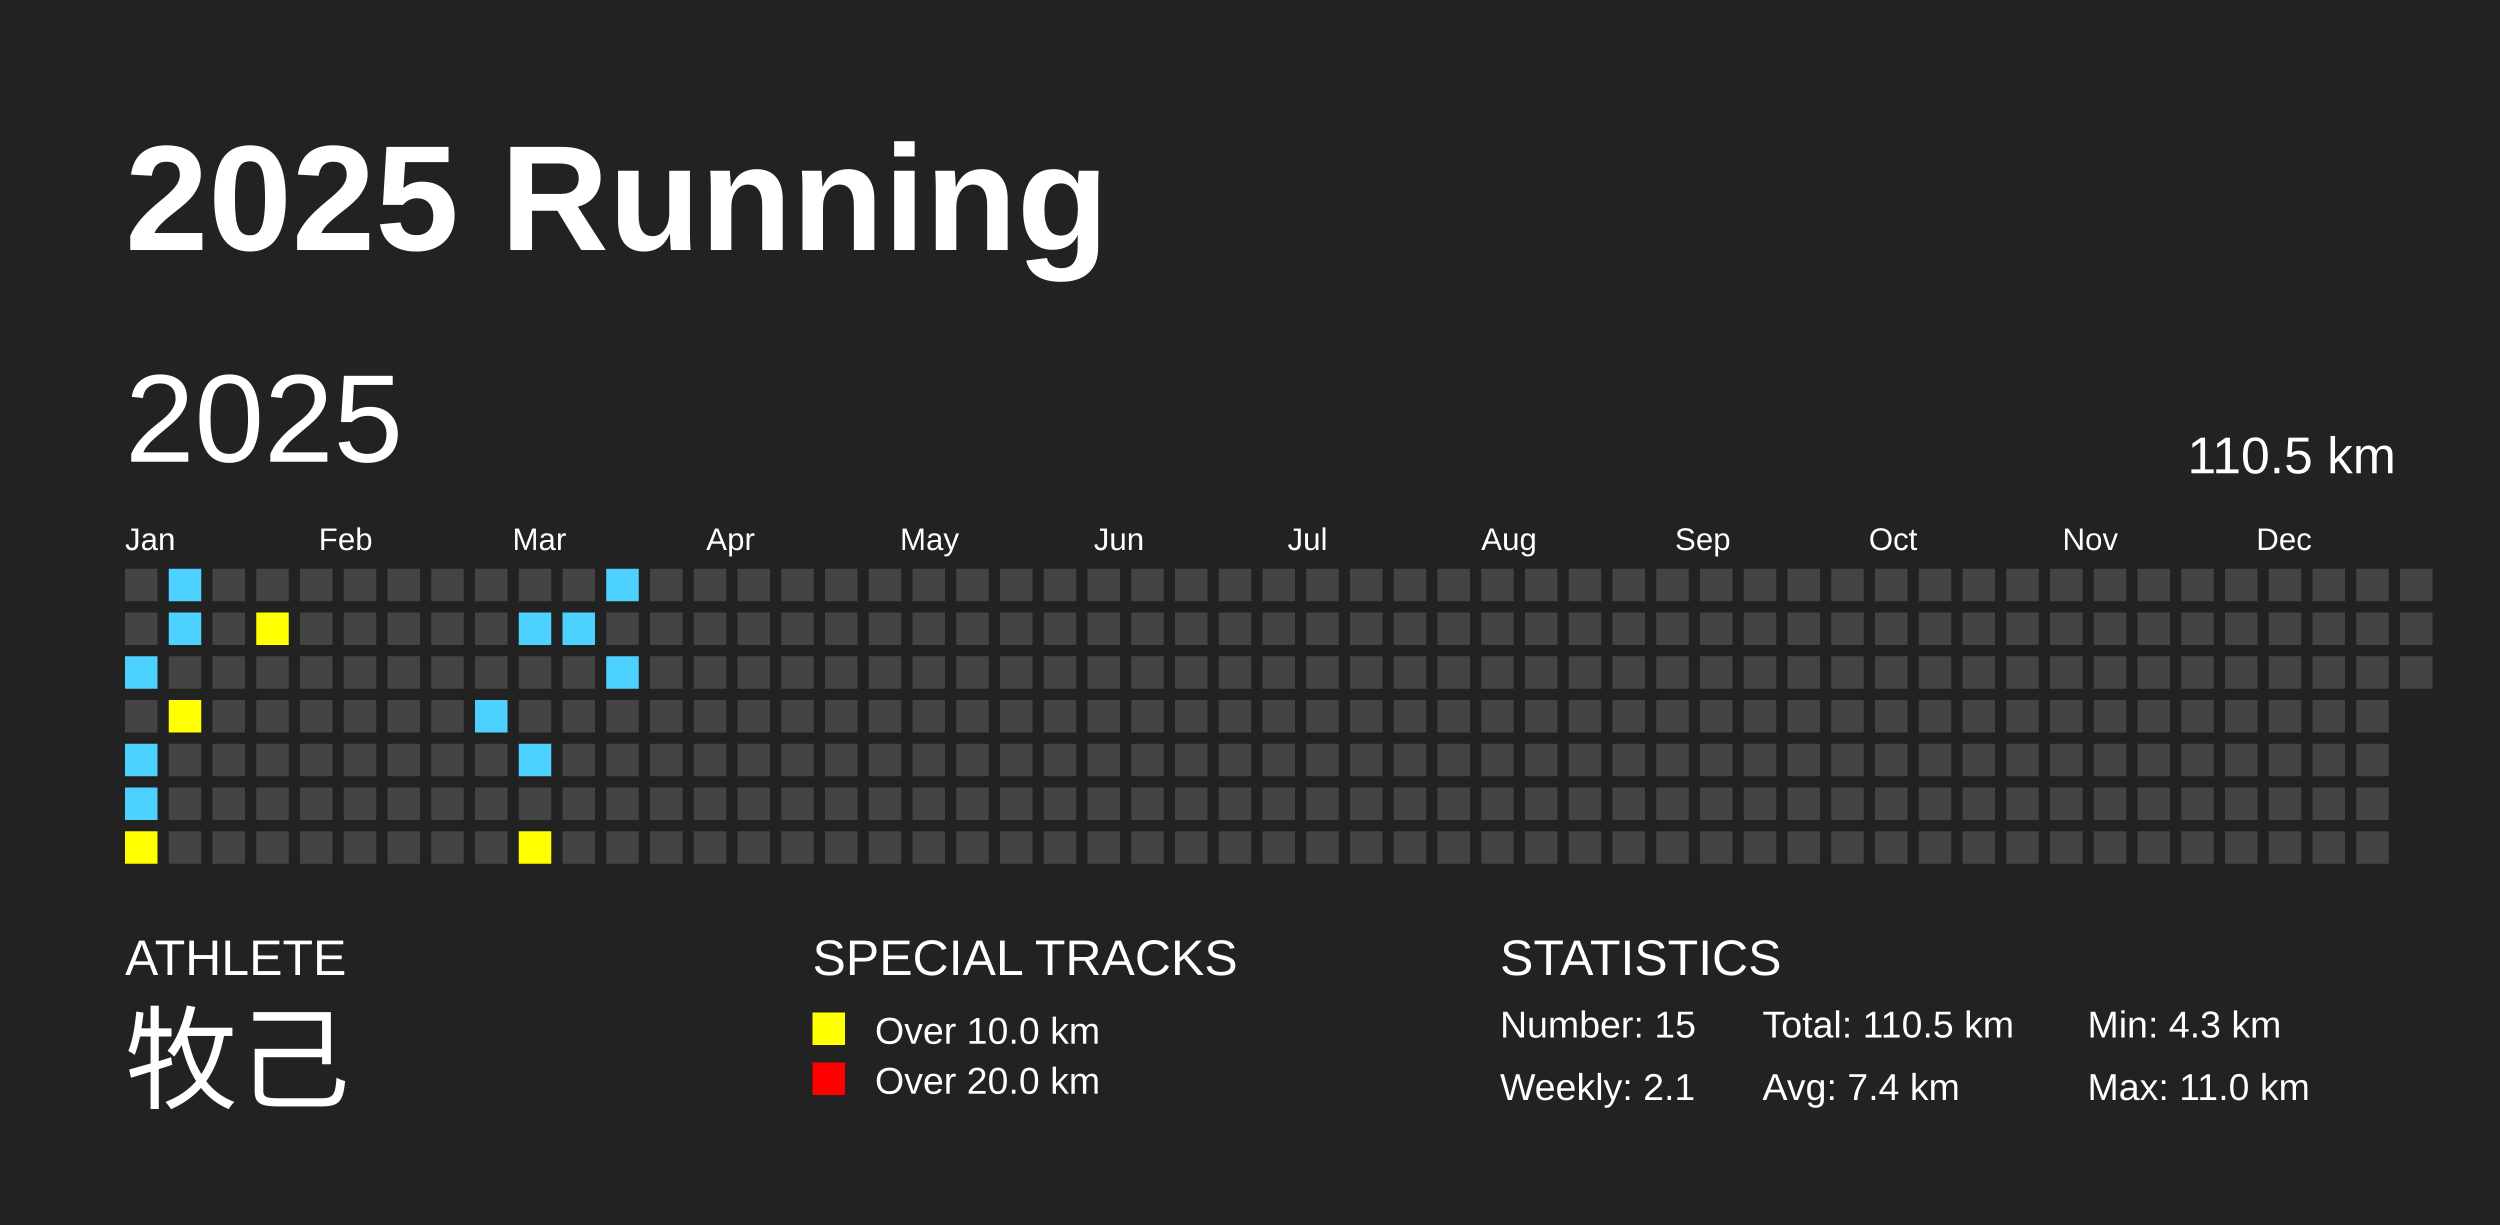
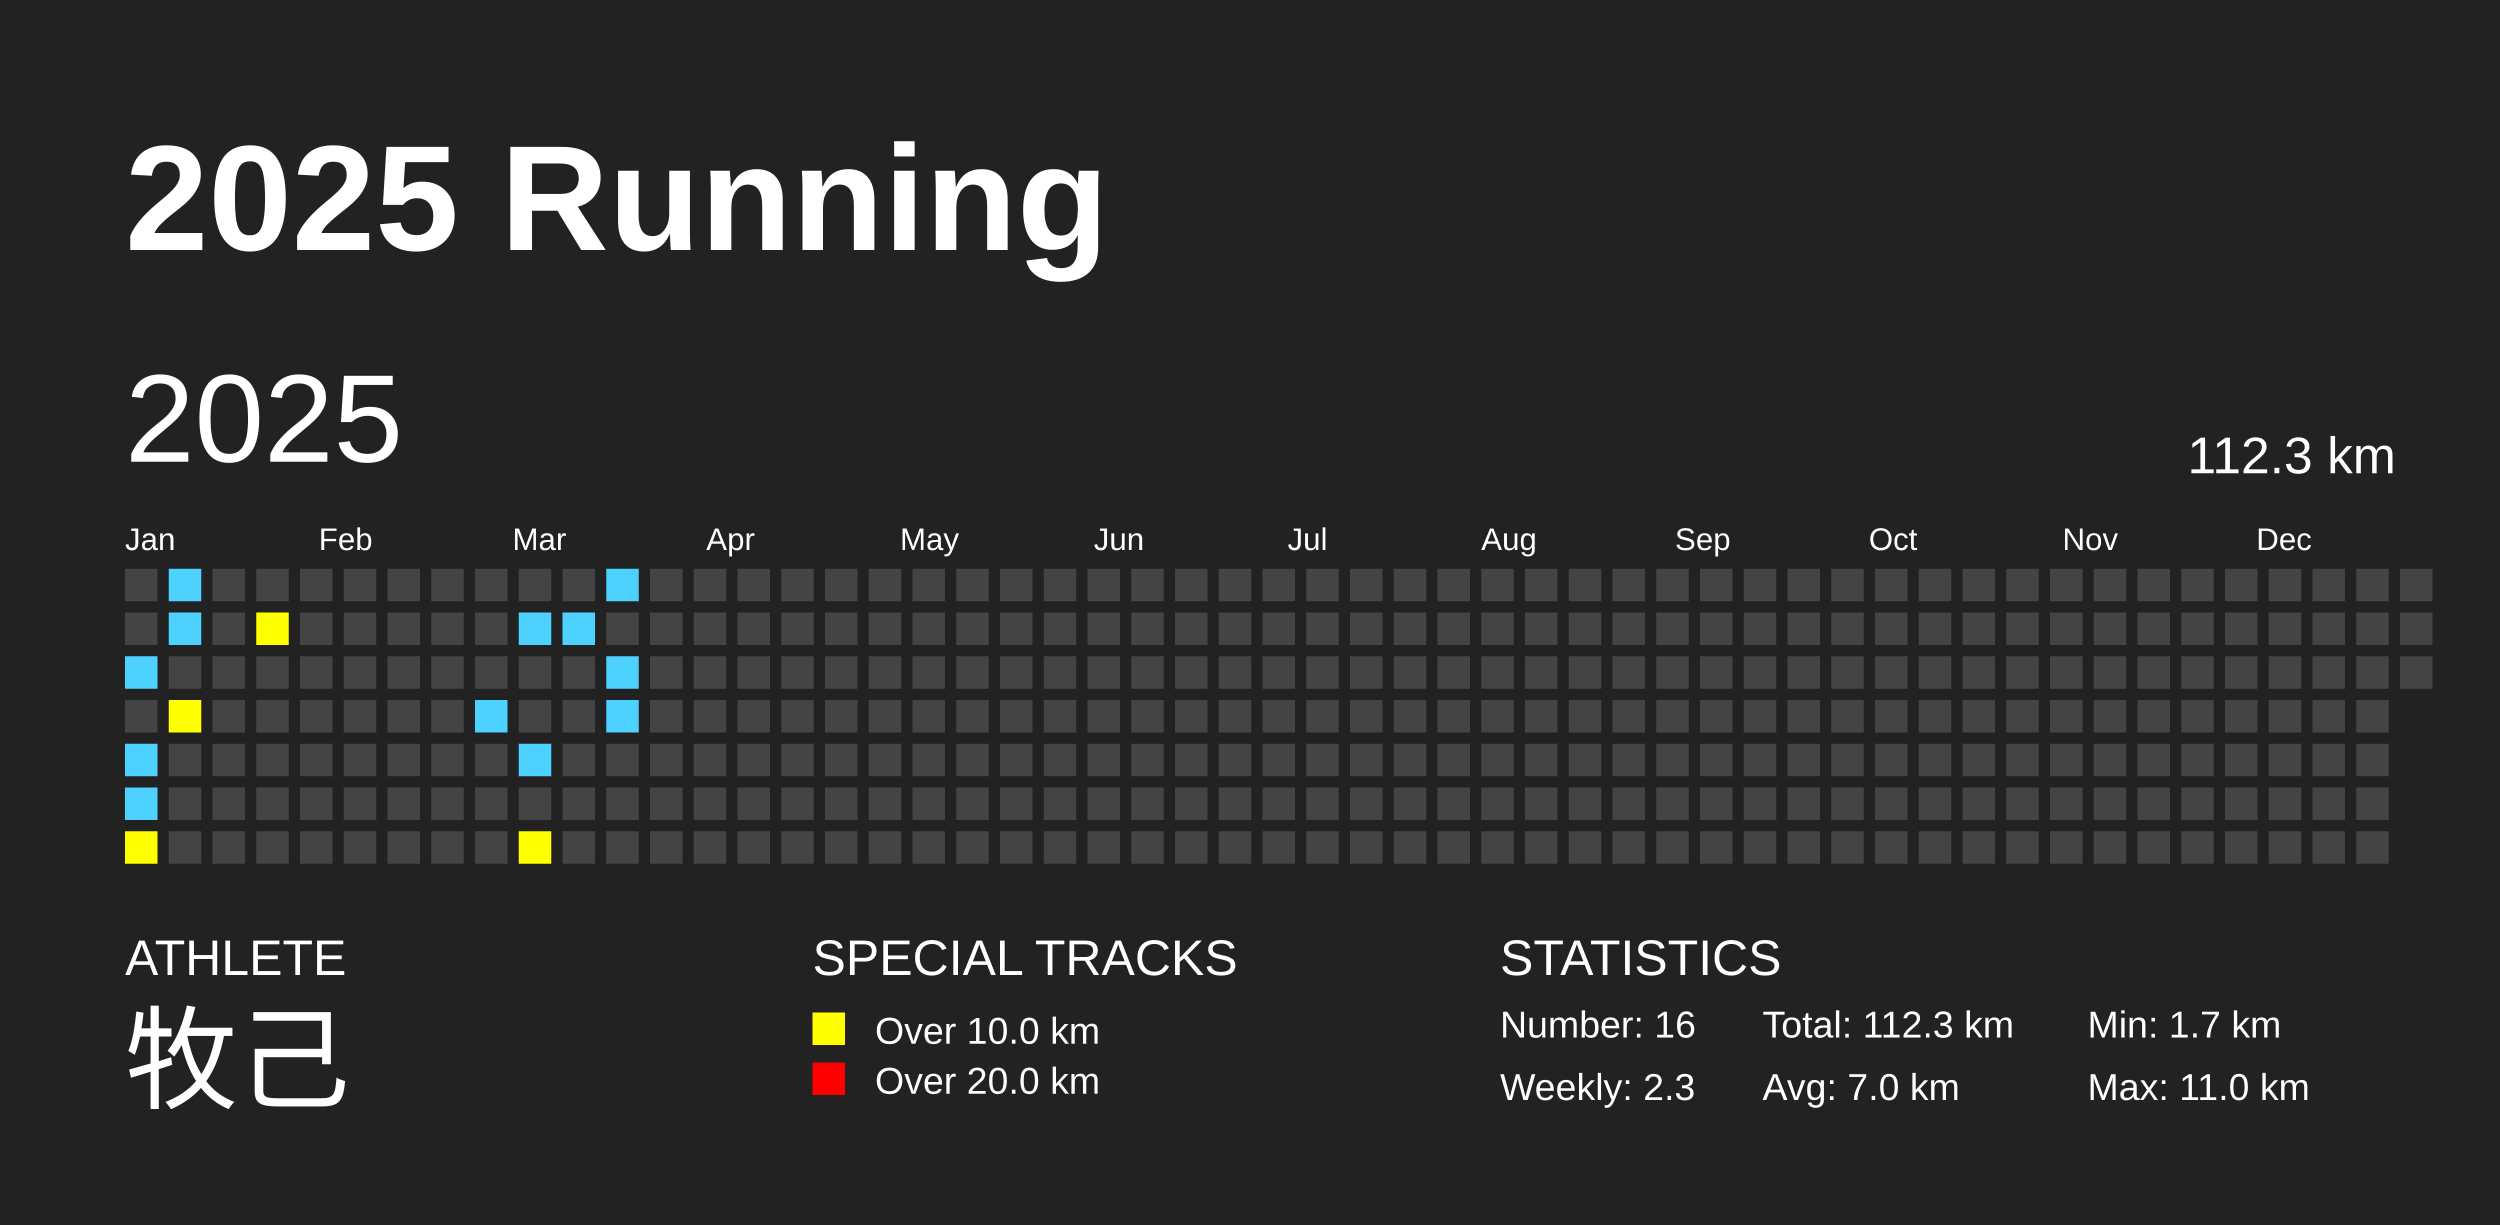
<svg xmlns="http://www.w3.org/2000/svg" baseProfile="full" height="98mm" version="1.1" viewBox="0,0,200,98" width="200mm">
  <defs />
  <rect fill="#222222" height="98" width="200" x="0" y="0" />
  <text fill="#FFFFFF" style="font-size:12px; font-family:Arial; font-weight:bold;" x="10" y="20">2025 Running</text>
  <text fill="#FFFFFF" style="font-size:4px; font-family:Arial" x="10" y="78">ATHLETE</text>
  <text fill="#FFFFFF" style="font-size:9px; font-family:Arial" x="10" y="88">牧己</text>
  <text fill="#FFFFFF" style="font-size:4px; font-family:Arial" x="65" y="78">SPECIAL TRACKS</text>
  <rect fill="yellow" height="2.6" width="2.6" x="65" y="81" />
  <text fill="#FFFFFF" style="font-size:3px; font-family:Arial" x="70" y="83.5">Over 10.0 km</text>
  <rect fill="red" height="2.6" width="2.6" x="65" y="85" />
  <text fill="#FFFFFF" style="font-size:3px; font-family:Arial" x="70" y="87.5">Over 20.0 km</text>
  <text fill="#FFFFFF" style="font-size:4px; font-family:Arial" x="120" y="78">STATISTICS</text>
-   <text fill="#FFFFFF" style="font-size:3px; font-family:Arial" x="120" y="83">Number: 15</text>
-   <text fill="#FFFFFF" style="font-size:3px; font-family:Arial" x="120" y="88">Weekly: 2.1</text>
-   <text fill="#FFFFFF" style="font-size:3px; font-family:Arial" x="141" y="83">Total: 110.5 km</text>
-   <text fill="#FFFFFF" style="font-size:3px; font-family:Arial" x="141" y="88">Avg: 7.4 km</text>
-   <text fill="#FFFFFF" style="font-size:3px; font-family:Arial" x="167" y="83">Min: 4.3 km</text>
+   <text fill="#FFFFFF" style="font-size:3px; font-family:Arial" x="120" y="83">Number: 16</text>
+   <text fill="#FFFFFF" style="font-size:3px; font-family:Arial" x="120" y="88">Weekly: 2.3</text>
+   <text fill="#FFFFFF" style="font-size:3px; font-family:Arial" x="141" y="83">Total: 112.3 km</text>
+   <text fill="#FFFFFF" style="font-size:3px; font-family:Arial" x="141" y="88">Avg: 7.0 km</text>
+   <text fill="#FFFFFF" style="font-size:3px; font-family:Arial" x="167" y="83">Min: 1.7 km</text>
  <text fill="#FFFFFF" style="font-size:3px; font-family:Arial" x="167" y="88">Max: 11.0 km</text>
  <text dominant-baseline="hanging" fill="#FFFFFF" style="font-size:10.0px; font-family:Arial;" x="10" y="30">2025</text>
-   <text dominant-baseline="hanging" fill="#FFFFFF" style="font-size:4.125px; font-family:Arial;" x="175" y="35">110.5 km</text>
+   <text dominant-baseline="hanging" fill="#FFFFFF" style="font-size:4.125px; font-family:Arial;" x="175" y="35">112.3 km</text>
  <text fill="#FFFFFF" style="font-size:2.5px; font-family:Arial" x="10.0" y="44">Jan</text>
  <text fill="#FFFFFF" style="font-size:2.5px; font-family:Arial" x="25.5" y="44">Feb</text>
  <text fill="#FFFFFF" style="font-size:2.5px; font-family:Arial" x="41.0" y="44">Mar</text>
  <text fill="#FFFFFF" style="font-size:2.5px; font-family:Arial" x="56.5" y="44">Apr</text>
  <text fill="#FFFFFF" style="font-size:2.5px; font-family:Arial" x="72.0" y="44">May</text>
  <text fill="#FFFFFF" style="font-size:2.5px; font-family:Arial" x="87.5" y="44">Jun</text>
  <text fill="#FFFFFF" style="font-size:2.5px; font-family:Arial" x="103.0" y="44">Jul</text>
  <text fill="#FFFFFF" style="font-size:2.5px; font-family:Arial" x="118.5" y="44">Aug</text>
  <text fill="#FFFFFF" style="font-size:2.5px; font-family:Arial" x="134.0" y="44">Sep</text>
  <text fill="#FFFFFF" style="font-size:2.5px; font-family:Arial" x="149.5" y="44">Oct</text>
  <text fill="#FFFFFF" style="font-size:2.5px; font-family:Arial" x="165.0" y="44">Nov</text>
  <text fill="#FFFFFF" style="font-size:2.5px; font-family:Arial" x="180.5" y="44">Dec</text>
  <rect fill="#444444" height="2.6" width="2.6" x="10.0" y="45.5" />
  <rect fill="#444444" height="2.6" width="2.6" x="10.0" y="49.0" />
  <rect fill="#4DD2FF" height="2.6" width="2.6" x="10.0" y="52.5" />
  <rect fill="#444444" height="2.6" width="2.6" x="10.0" y="56.0" />
  <rect fill="#4DD2FF" height="2.6" width="2.6" x="10.0" y="59.5" />
  <rect fill="#4DD2FF" height="2.6" width="2.6" x="10.0" y="63.0" />
  <rect fill="yellow" height="2.6" width="2.6" x="10.0" y="66.5" />
  <rect fill="#4DD2FF" height="2.6" width="2.6" x="13.5" y="45.5" />
  <rect fill="#4DD2FF" height="2.6" width="2.6" x="13.5" y="49.0" />
  <rect fill="#444444" height="2.6" width="2.6" x="13.5" y="52.5" />
  <rect fill="yellow" height="2.6" width="2.6" x="13.5" y="56.0" />
  <rect fill="#444444" height="2.6" width="2.6" x="13.5" y="59.5" />
  <rect fill="#444444" height="2.6" width="2.6" x="13.5" y="63.0" />
  <rect fill="#444444" height="2.6" width="2.6" x="13.5" y="66.5" />
  <rect fill="#444444" height="2.6" width="2.6" x="17.0" y="45.5" />
  <rect fill="#444444" height="2.6" width="2.6" x="17.0" y="49.0" />
  <rect fill="#444444" height="2.6" width="2.6" x="17.0" y="52.5" />
  <rect fill="#444444" height="2.6" width="2.6" x="17.0" y="56.0" />
  <rect fill="#444444" height="2.6" width="2.6" x="17.0" y="59.5" />
  <rect fill="#444444" height="2.6" width="2.6" x="17.0" y="63.0" />
  <rect fill="#444444" height="2.6" width="2.6" x="17.0" y="66.5" />
  <rect fill="#444444" height="2.6" width="2.6" x="20.5" y="45.5" />
  <rect fill="yellow" height="2.6" width="2.6" x="20.5" y="49.0" />
  <rect fill="#444444" height="2.6" width="2.6" x="20.5" y="52.5" />
  <rect fill="#444444" height="2.6" width="2.6" x="20.5" y="56.0" />
  <rect fill="#444444" height="2.6" width="2.6" x="20.5" y="59.5" />
  <rect fill="#444444" height="2.6" width="2.6" x="20.5" y="63.0" />
  <rect fill="#444444" height="2.6" width="2.6" x="20.5" y="66.5" />
  <rect fill="#444444" height="2.6" width="2.6" x="24.0" y="45.5" />
  <rect fill="#444444" height="2.6" width="2.6" x="24.0" y="49.0" />
  <rect fill="#444444" height="2.6" width="2.6" x="24.0" y="52.5" />
  <rect fill="#444444" height="2.6" width="2.6" x="24.0" y="56.0" />
  <rect fill="#444444" height="2.6" width="2.6" x="24.0" y="59.5" />
  <rect fill="#444444" height="2.6" width="2.6" x="24.0" y="63.0" />
  <rect fill="#444444" height="2.6" width="2.6" x="24.0" y="66.5" />
  <rect fill="#444444" height="2.6" width="2.6" x="27.5" y="45.5" />
  <rect fill="#444444" height="2.6" width="2.6" x="27.5" y="49.0" />
  <rect fill="#444444" height="2.6" width="2.6" x="27.5" y="52.5" />
  <rect fill="#444444" height="2.6" width="2.6" x="27.5" y="56.0" />
  <rect fill="#444444" height="2.6" width="2.6" x="27.5" y="59.5" />
  <rect fill="#444444" height="2.6" width="2.6" x="27.5" y="63.0" />
  <rect fill="#444444" height="2.6" width="2.6" x="27.5" y="66.5" />
  <rect fill="#444444" height="2.6" width="2.6" x="31.0" y="45.5" />
  <rect fill="#444444" height="2.6" width="2.6" x="31.0" y="49.0" />
  <rect fill="#444444" height="2.6" width="2.6" x="31.0" y="52.5" />
  <rect fill="#444444" height="2.6" width="2.6" x="31.0" y="56.0" />
  <rect fill="#444444" height="2.6" width="2.6" x="31.0" y="59.5" />
  <rect fill="#444444" height="2.6" width="2.6" x="31.0" y="63.0" />
  <rect fill="#444444" height="2.6" width="2.6" x="31.0" y="66.5" />
  <rect fill="#444444" height="2.6" width="2.6" x="34.5" y="45.5" />
  <rect fill="#444444" height="2.6" width="2.6" x="34.5" y="49.0" />
  <rect fill="#444444" height="2.6" width="2.6" x="34.5" y="52.5" />
  <rect fill="#444444" height="2.6" width="2.6" x="34.5" y="56.0" />
  <rect fill="#444444" height="2.6" width="2.6" x="34.5" y="59.5" />
  <rect fill="#444444" height="2.6" width="2.6" x="34.5" y="63.0" />
  <rect fill="#444444" height="2.6" width="2.6" x="34.5" y="66.5" />
  <rect fill="#444444" height="2.6" width="2.6" x="38.0" y="45.5" />
  <rect fill="#444444" height="2.6" width="2.6" x="38.0" y="49.0" />
  <rect fill="#444444" height="2.6" width="2.6" x="38.0" y="52.5" />
  <rect fill="#4DD2FF" height="2.6" width="2.6" x="38.0" y="56.0" />
  <rect fill="#444444" height="2.6" width="2.6" x="38.0" y="59.5" />
  <rect fill="#444444" height="2.6" width="2.6" x="38.0" y="63.0" />
  <rect fill="#444444" height="2.6" width="2.6" x="38.0" y="66.5" />
  <rect fill="#444444" height="2.6" width="2.6" x="41.5" y="45.5" />
  <rect fill="#4DD2FF" height="2.6" width="2.6" x="41.5" y="49.0" />
  <rect fill="#444444" height="2.6" width="2.6" x="41.5" y="52.5" />
  <rect fill="#444444" height="2.6" width="2.6" x="41.5" y="56.0" />
  <rect fill="#4DD2FF" height="2.6" width="2.6" x="41.5" y="59.5" />
  <rect fill="#444444" height="2.6" width="2.6" x="41.5" y="63.0" />
  <rect fill="yellow" height="2.6" width="2.6" x="41.5" y="66.5" />
  <rect fill="#444444" height="2.6" width="2.6" x="45.0" y="45.5" />
  <rect fill="#4DD2FF" height="2.6" width="2.6" x="45.0" y="49.0" />
  <rect fill="#444444" height="2.6" width="2.6" x="45.0" y="52.5" />
  <rect fill="#444444" height="2.6" width="2.6" x="45.0" y="56.0" />
  <rect fill="#444444" height="2.6" width="2.6" x="45.0" y="59.5" />
  <rect fill="#444444" height="2.6" width="2.6" x="45.0" y="63.0" />
  <rect fill="#444444" height="2.6" width="2.6" x="45.0" y="66.5" />
  <rect fill="#4DD2FF" height="2.6" width="2.6" x="48.5" y="45.5" />
  <rect fill="#444444" height="2.6" width="2.6" x="48.5" y="49.0" />
  <rect fill="#4DD2FF" height="2.6" width="2.6" x="48.5" y="52.5" />
-   <rect fill="#444444" height="2.6" width="2.6" x="48.5" y="56.0" />
+   <rect fill="#4DD2FF" height="2.6" width="2.6" x="48.5" y="56.0" />
  <rect fill="#444444" height="2.6" width="2.6" x="48.5" y="59.5" />
  <rect fill="#444444" height="2.6" width="2.6" x="48.5" y="63.0" />
  <rect fill="#444444" height="2.6" width="2.6" x="48.5" y="66.5" />
  <rect fill="#444444" height="2.6" width="2.6" x="52.0" y="45.5" />
  <rect fill="#444444" height="2.6" width="2.6" x="52.0" y="49.0" />
  <rect fill="#444444" height="2.6" width="2.6" x="52.0" y="52.5" />
  <rect fill="#444444" height="2.6" width="2.6" x="52.0" y="56.0" />
  <rect fill="#444444" height="2.6" width="2.6" x="52.0" y="59.5" />
  <rect fill="#444444" height="2.6" width="2.6" x="52.0" y="63.0" />
  <rect fill="#444444" height="2.6" width="2.6" x="52.0" y="66.5" />
  <rect fill="#444444" height="2.6" width="2.6" x="55.5" y="45.5" />
  <rect fill="#444444" height="2.6" width="2.6" x="55.5" y="49.0" />
  <rect fill="#444444" height="2.6" width="2.6" x="55.5" y="52.5" />
  <rect fill="#444444" height="2.6" width="2.6" x="55.5" y="56.0" />
  <rect fill="#444444" height="2.6" width="2.6" x="55.5" y="59.5" />
  <rect fill="#444444" height="2.6" width="2.6" x="55.5" y="63.0" />
  <rect fill="#444444" height="2.6" width="2.6" x="55.5" y="66.5" />
  <rect fill="#444444" height="2.6" width="2.6" x="59.0" y="45.5" />
  <rect fill="#444444" height="2.6" width="2.6" x="59.0" y="49.0" />
  <rect fill="#444444" height="2.6" width="2.6" x="59.0" y="52.5" />
  <rect fill="#444444" height="2.6" width="2.6" x="59.0" y="56.0" />
  <rect fill="#444444" height="2.6" width="2.6" x="59.0" y="59.5" />
  <rect fill="#444444" height="2.6" width="2.6" x="59.0" y="63.0" />
  <rect fill="#444444" height="2.6" width="2.6" x="59.0" y="66.5" />
  <rect fill="#444444" height="2.6" width="2.6" x="62.5" y="45.5" />
  <rect fill="#444444" height="2.6" width="2.6" x="62.5" y="49.0" />
  <rect fill="#444444" height="2.6" width="2.6" x="62.5" y="52.5" />
  <rect fill="#444444" height="2.6" width="2.6" x="62.5" y="56.0" />
  <rect fill="#444444" height="2.6" width="2.6" x="62.5" y="59.5" />
  <rect fill="#444444" height="2.6" width="2.6" x="62.5" y="63.0" />
  <rect fill="#444444" height="2.6" width="2.6" x="62.5" y="66.5" />
  <rect fill="#444444" height="2.6" width="2.6" x="66.0" y="45.5" />
  <rect fill="#444444" height="2.6" width="2.6" x="66.0" y="49.0" />
  <rect fill="#444444" height="2.6" width="2.6" x="66.0" y="52.5" />
  <rect fill="#444444" height="2.6" width="2.6" x="66.0" y="56.0" />
  <rect fill="#444444" height="2.6" width="2.6" x="66.0" y="59.5" />
  <rect fill="#444444" height="2.6" width="2.6" x="66.0" y="63.0" />
  <rect fill="#444444" height="2.6" width="2.6" x="66.0" y="66.5" />
  <rect fill="#444444" height="2.6" width="2.6" x="69.5" y="45.5" />
  <rect fill="#444444" height="2.6" width="2.6" x="69.5" y="49.0" />
  <rect fill="#444444" height="2.6" width="2.6" x="69.5" y="52.5" />
  <rect fill="#444444" height="2.6" width="2.6" x="69.5" y="56.0" />
  <rect fill="#444444" height="2.6" width="2.6" x="69.5" y="59.5" />
  <rect fill="#444444" height="2.6" width="2.6" x="69.5" y="63.0" />
  <rect fill="#444444" height="2.6" width="2.6" x="69.5" y="66.5" />
  <rect fill="#444444" height="2.6" width="2.6" x="73.0" y="45.5" />
  <rect fill="#444444" height="2.6" width="2.6" x="73.0" y="49.0" />
  <rect fill="#444444" height="2.6" width="2.6" x="73.0" y="52.5" />
  <rect fill="#444444" height="2.6" width="2.6" x="73.0" y="56.0" />
  <rect fill="#444444" height="2.6" width="2.6" x="73.0" y="59.5" />
  <rect fill="#444444" height="2.6" width="2.6" x="73.0" y="63.0" />
  <rect fill="#444444" height="2.6" width="2.6" x="73.0" y="66.5" />
  <rect fill="#444444" height="2.6" width="2.6" x="76.5" y="45.5" />
  <rect fill="#444444" height="2.6" width="2.6" x="76.5" y="49.0" />
  <rect fill="#444444" height="2.6" width="2.6" x="76.5" y="52.5" />
  <rect fill="#444444" height="2.6" width="2.6" x="76.5" y="56.0" />
  <rect fill="#444444" height="2.6" width="2.6" x="76.5" y="59.5" />
  <rect fill="#444444" height="2.6" width="2.6" x="76.5" y="63.0" />
  <rect fill="#444444" height="2.6" width="2.6" x="76.5" y="66.5" />
  <rect fill="#444444" height="2.6" width="2.6" x="80.0" y="45.5" />
  <rect fill="#444444" height="2.6" width="2.6" x="80.0" y="49.0" />
  <rect fill="#444444" height="2.6" width="2.6" x="80.0" y="52.5" />
  <rect fill="#444444" height="2.6" width="2.6" x="80.0" y="56.0" />
  <rect fill="#444444" height="2.6" width="2.6" x="80.0" y="59.5" />
  <rect fill="#444444" height="2.6" width="2.6" x="80.0" y="63.0" />
  <rect fill="#444444" height="2.6" width="2.6" x="80.0" y="66.5" />
  <rect fill="#444444" height="2.6" width="2.6" x="83.5" y="45.5" />
  <rect fill="#444444" height="2.6" width="2.6" x="83.5" y="49.0" />
  <rect fill="#444444" height="2.6" width="2.6" x="83.5" y="52.5" />
  <rect fill="#444444" height="2.6" width="2.6" x="83.5" y="56.0" />
  <rect fill="#444444" height="2.6" width="2.6" x="83.5" y="59.5" />
  <rect fill="#444444" height="2.6" width="2.6" x="83.5" y="63.0" />
  <rect fill="#444444" height="2.6" width="2.6" x="83.5" y="66.5" />
  <rect fill="#444444" height="2.6" width="2.6" x="87.0" y="45.5" />
  <rect fill="#444444" height="2.6" width="2.6" x="87.0" y="49.0" />
  <rect fill="#444444" height="2.6" width="2.6" x="87.0" y="52.5" />
  <rect fill="#444444" height="2.6" width="2.6" x="87.0" y="56.0" />
  <rect fill="#444444" height="2.6" width="2.6" x="87.0" y="59.5" />
  <rect fill="#444444" height="2.6" width="2.6" x="87.0" y="63.0" />
  <rect fill="#444444" height="2.6" width="2.6" x="87.0" y="66.5" />
  <rect fill="#444444" height="2.6" width="2.6" x="90.5" y="45.5" />
  <rect fill="#444444" height="2.6" width="2.6" x="90.5" y="49.0" />
  <rect fill="#444444" height="2.6" width="2.6" x="90.5" y="52.5" />
  <rect fill="#444444" height="2.6" width="2.6" x="90.5" y="56.0" />
  <rect fill="#444444" height="2.6" width="2.6" x="90.5" y="59.5" />
  <rect fill="#444444" height="2.6" width="2.6" x="90.5" y="63.0" />
  <rect fill="#444444" height="2.6" width="2.6" x="90.5" y="66.5" />
  <rect fill="#444444" height="2.6" width="2.6" x="94.0" y="45.5" />
  <rect fill="#444444" height="2.6" width="2.6" x="94.0" y="49.0" />
  <rect fill="#444444" height="2.6" width="2.6" x="94.0" y="52.5" />
  <rect fill="#444444" height="2.6" width="2.6" x="94.0" y="56.0" />
  <rect fill="#444444" height="2.6" width="2.6" x="94.0" y="59.5" />
  <rect fill="#444444" height="2.6" width="2.6" x="94.0" y="63.0" />
  <rect fill="#444444" height="2.6" width="2.6" x="94.0" y="66.5" />
  <rect fill="#444444" height="2.6" width="2.6" x="97.5" y="45.5" />
  <rect fill="#444444" height="2.6" width="2.6" x="97.5" y="49.0" />
  <rect fill="#444444" height="2.6" width="2.6" x="97.5" y="52.5" />
  <rect fill="#444444" height="2.6" width="2.6" x="97.5" y="56.0" />
  <rect fill="#444444" height="2.6" width="2.6" x="97.5" y="59.5" />
  <rect fill="#444444" height="2.6" width="2.6" x="97.5" y="63.0" />
  <rect fill="#444444" height="2.6" width="2.6" x="97.5" y="66.5" />
  <rect fill="#444444" height="2.6" width="2.6" x="101.0" y="45.5" />
  <rect fill="#444444" height="2.6" width="2.6" x="101.0" y="49.0" />
  <rect fill="#444444" height="2.6" width="2.6" x="101.0" y="52.5" />
  <rect fill="#444444" height="2.6" width="2.6" x="101.0" y="56.0" />
  <rect fill="#444444" height="2.6" width="2.6" x="101.0" y="59.5" />
  <rect fill="#444444" height="2.6" width="2.6" x="101.0" y="63.0" />
  <rect fill="#444444" height="2.6" width="2.6" x="101.0" y="66.5" />
  <rect fill="#444444" height="2.6" width="2.6" x="104.5" y="45.5" />
  <rect fill="#444444" height="2.6" width="2.6" x="104.5" y="49.0" />
  <rect fill="#444444" height="2.6" width="2.6" x="104.5" y="52.5" />
  <rect fill="#444444" height="2.6" width="2.6" x="104.5" y="56.0" />
  <rect fill="#444444" height="2.6" width="2.6" x="104.5" y="59.5" />
  <rect fill="#444444" height="2.6" width="2.6" x="104.5" y="63.0" />
  <rect fill="#444444" height="2.6" width="2.6" x="104.5" y="66.5" />
  <rect fill="#444444" height="2.6" width="2.6" x="108.0" y="45.5" />
  <rect fill="#444444" height="2.6" width="2.6" x="108.0" y="49.0" />
  <rect fill="#444444" height="2.6" width="2.6" x="108.0" y="52.5" />
  <rect fill="#444444" height="2.6" width="2.6" x="108.0" y="56.0" />
  <rect fill="#444444" height="2.6" width="2.6" x="108.0" y="59.5" />
  <rect fill="#444444" height="2.6" width="2.6" x="108.0" y="63.0" />
  <rect fill="#444444" height="2.6" width="2.6" x="108.0" y="66.5" />
  <rect fill="#444444" height="2.6" width="2.6" x="111.5" y="45.5" />
  <rect fill="#444444" height="2.6" width="2.6" x="111.5" y="49.0" />
  <rect fill="#444444" height="2.6" width="2.6" x="111.5" y="52.5" />
  <rect fill="#444444" height="2.6" width="2.6" x="111.5" y="56.0" />
  <rect fill="#444444" height="2.6" width="2.6" x="111.5" y="59.5" />
  <rect fill="#444444" height="2.6" width="2.6" x="111.5" y="63.0" />
  <rect fill="#444444" height="2.6" width="2.6" x="111.5" y="66.5" />
  <rect fill="#444444" height="2.6" width="2.6" x="115.0" y="45.5" />
  <rect fill="#444444" height="2.6" width="2.6" x="115.0" y="49.0" />
  <rect fill="#444444" height="2.6" width="2.6" x="115.0" y="52.5" />
  <rect fill="#444444" height="2.6" width="2.6" x="115.0" y="56.0" />
  <rect fill="#444444" height="2.6" width="2.6" x="115.0" y="59.5" />
  <rect fill="#444444" height="2.6" width="2.6" x="115.0" y="63.0" />
  <rect fill="#444444" height="2.6" width="2.6" x="115.0" y="66.5" />
  <rect fill="#444444" height="2.6" width="2.6" x="118.5" y="45.5" />
  <rect fill="#444444" height="2.6" width="2.6" x="118.5" y="49.0" />
  <rect fill="#444444" height="2.6" width="2.6" x="118.5" y="52.5" />
  <rect fill="#444444" height="2.6" width="2.6" x="118.5" y="56.0" />
  <rect fill="#444444" height="2.6" width="2.6" x="118.5" y="59.5" />
  <rect fill="#444444" height="2.6" width="2.6" x="118.5" y="63.0" />
  <rect fill="#444444" height="2.6" width="2.6" x="118.5" y="66.5" />
  <rect fill="#444444" height="2.6" width="2.6" x="122.0" y="45.5" />
  <rect fill="#444444" height="2.6" width="2.6" x="122.0" y="49.0" />
  <rect fill="#444444" height="2.6" width="2.6" x="122.0" y="52.5" />
  <rect fill="#444444" height="2.6" width="2.6" x="122.0" y="56.0" />
  <rect fill="#444444" height="2.6" width="2.6" x="122.0" y="59.5" />
  <rect fill="#444444" height="2.6" width="2.6" x="122.0" y="63.0" />
  <rect fill="#444444" height="2.6" width="2.6" x="122.0" y="66.5" />
  <rect fill="#444444" height="2.6" width="2.6" x="125.5" y="45.5" />
  <rect fill="#444444" height="2.6" width="2.6" x="125.5" y="49.0" />
  <rect fill="#444444" height="2.6" width="2.6" x="125.5" y="52.5" />
  <rect fill="#444444" height="2.6" width="2.6" x="125.5" y="56.0" />
  <rect fill="#444444" height="2.6" width="2.6" x="125.5" y="59.5" />
  <rect fill="#444444" height="2.6" width="2.6" x="125.5" y="63.0" />
  <rect fill="#444444" height="2.6" width="2.6" x="125.5" y="66.5" />
  <rect fill="#444444" height="2.6" width="2.6" x="129.0" y="45.5" />
  <rect fill="#444444" height="2.6" width="2.6" x="129.0" y="49.0" />
  <rect fill="#444444" height="2.6" width="2.6" x="129.0" y="52.5" />
  <rect fill="#444444" height="2.6" width="2.6" x="129.0" y="56.0" />
  <rect fill="#444444" height="2.6" width="2.6" x="129.0" y="59.5" />
  <rect fill="#444444" height="2.6" width="2.6" x="129.0" y="63.0" />
  <rect fill="#444444" height="2.6" width="2.6" x="129.0" y="66.5" />
  <rect fill="#444444" height="2.6" width="2.6" x="132.5" y="45.5" />
  <rect fill="#444444" height="2.6" width="2.6" x="132.5" y="49.0" />
  <rect fill="#444444" height="2.6" width="2.6" x="132.5" y="52.5" />
  <rect fill="#444444" height="2.6" width="2.6" x="132.5" y="56.0" />
  <rect fill="#444444" height="2.6" width="2.6" x="132.5" y="59.5" />
  <rect fill="#444444" height="2.6" width="2.6" x="132.5" y="63.0" />
  <rect fill="#444444" height="2.6" width="2.6" x="132.5" y="66.5" />
  <rect fill="#444444" height="2.6" width="2.6" x="136.0" y="45.5" />
  <rect fill="#444444" height="2.6" width="2.6" x="136.0" y="49.0" />
  <rect fill="#444444" height="2.6" width="2.6" x="136.0" y="52.5" />
  <rect fill="#444444" height="2.6" width="2.6" x="136.0" y="56.0" />
  <rect fill="#444444" height="2.6" width="2.6" x="136.0" y="59.5" />
  <rect fill="#444444" height="2.6" width="2.6" x="136.0" y="63.0" />
  <rect fill="#444444" height="2.6" width="2.6" x="136.0" y="66.5" />
  <rect fill="#444444" height="2.6" width="2.6" x="139.5" y="45.5" />
  <rect fill="#444444" height="2.6" width="2.6" x="139.5" y="49.0" />
  <rect fill="#444444" height="2.6" width="2.6" x="139.5" y="52.5" />
  <rect fill="#444444" height="2.6" width="2.6" x="139.5" y="56.0" />
  <rect fill="#444444" height="2.6" width="2.6" x="139.5" y="59.5" />
  <rect fill="#444444" height="2.6" width="2.6" x="139.5" y="63.0" />
  <rect fill="#444444" height="2.6" width="2.6" x="139.5" y="66.5" />
  <rect fill="#444444" height="2.6" width="2.6" x="143.0" y="45.5" />
  <rect fill="#444444" height="2.6" width="2.6" x="143.0" y="49.0" />
  <rect fill="#444444" height="2.6" width="2.6" x="143.0" y="52.5" />
  <rect fill="#444444" height="2.6" width="2.6" x="143.0" y="56.0" />
  <rect fill="#444444" height="2.6" width="2.6" x="143.0" y="59.5" />
  <rect fill="#444444" height="2.6" width="2.6" x="143.0" y="63.0" />
  <rect fill="#444444" height="2.6" width="2.6" x="143.0" y="66.5" />
  <rect fill="#444444" height="2.6" width="2.6" x="146.5" y="45.5" />
  <rect fill="#444444" height="2.6" width="2.6" x="146.5" y="49.0" />
  <rect fill="#444444" height="2.6" width="2.6" x="146.5" y="52.5" />
  <rect fill="#444444" height="2.6" width="2.6" x="146.5" y="56.0" />
  <rect fill="#444444" height="2.6" width="2.6" x="146.5" y="59.5" />
  <rect fill="#444444" height="2.6" width="2.6" x="146.5" y="63.0" />
  <rect fill="#444444" height="2.6" width="2.6" x="146.5" y="66.5" />
  <rect fill="#444444" height="2.6" width="2.6" x="150.0" y="45.5" />
  <rect fill="#444444" height="2.6" width="2.6" x="150.0" y="49.0" />
  <rect fill="#444444" height="2.6" width="2.6" x="150.0" y="52.5" />
  <rect fill="#444444" height="2.6" width="2.6" x="150.0" y="56.0" />
  <rect fill="#444444" height="2.6" width="2.6" x="150.0" y="59.5" />
  <rect fill="#444444" height="2.6" width="2.6" x="150.0" y="63.0" />
  <rect fill="#444444" height="2.6" width="2.6" x="150.0" y="66.5" />
  <rect fill="#444444" height="2.6" width="2.6" x="153.5" y="45.5" />
  <rect fill="#444444" height="2.6" width="2.6" x="153.5" y="49.0" />
  <rect fill="#444444" height="2.6" width="2.6" x="153.5" y="52.5" />
  <rect fill="#444444" height="2.6" width="2.6" x="153.5" y="56.0" />
  <rect fill="#444444" height="2.6" width="2.6" x="153.5" y="59.5" />
  <rect fill="#444444" height="2.6" width="2.6" x="153.5" y="63.0" />
  <rect fill="#444444" height="2.6" width="2.6" x="153.5" y="66.5" />
  <rect fill="#444444" height="2.6" width="2.6" x="157.0" y="45.5" />
  <rect fill="#444444" height="2.6" width="2.6" x="157.0" y="49.0" />
  <rect fill="#444444" height="2.6" width="2.6" x="157.0" y="52.5" />
  <rect fill="#444444" height="2.6" width="2.6" x="157.0" y="56.0" />
  <rect fill="#444444" height="2.6" width="2.6" x="157.0" y="59.5" />
  <rect fill="#444444" height="2.6" width="2.6" x="157.0" y="63.0" />
  <rect fill="#444444" height="2.6" width="2.6" x="157.0" y="66.5" />
  <rect fill="#444444" height="2.6" width="2.6" x="160.5" y="45.5" />
  <rect fill="#444444" height="2.6" width="2.6" x="160.5" y="49.0" />
  <rect fill="#444444" height="2.6" width="2.6" x="160.5" y="52.5" />
  <rect fill="#444444" height="2.6" width="2.6" x="160.5" y="56.0" />
  <rect fill="#444444" height="2.6" width="2.6" x="160.5" y="59.5" />
  <rect fill="#444444" height="2.6" width="2.6" x="160.5" y="63.0" />
  <rect fill="#444444" height="2.6" width="2.6" x="160.5" y="66.5" />
  <rect fill="#444444" height="2.6" width="2.6" x="164.0" y="45.5" />
  <rect fill="#444444" height="2.6" width="2.6" x="164.0" y="49.0" />
  <rect fill="#444444" height="2.6" width="2.6" x="164.0" y="52.5" />
  <rect fill="#444444" height="2.6" width="2.6" x="164.0" y="56.0" />
  <rect fill="#444444" height="2.6" width="2.6" x="164.0" y="59.5" />
  <rect fill="#444444" height="2.6" width="2.6" x="164.0" y="63.0" />
  <rect fill="#444444" height="2.6" width="2.6" x="164.0" y="66.5" />
  <rect fill="#444444" height="2.6" width="2.6" x="167.5" y="45.5" />
  <rect fill="#444444" height="2.6" width="2.6" x="167.5" y="49.0" />
  <rect fill="#444444" height="2.6" width="2.6" x="167.5" y="52.5" />
  <rect fill="#444444" height="2.6" width="2.6" x="167.5" y="56.0" />
  <rect fill="#444444" height="2.6" width="2.6" x="167.5" y="59.5" />
  <rect fill="#444444" height="2.6" width="2.6" x="167.5" y="63.0" />
  <rect fill="#444444" height="2.6" width="2.6" x="167.5" y="66.5" />
  <rect fill="#444444" height="2.6" width="2.6" x="171.0" y="45.5" />
  <rect fill="#444444" height="2.6" width="2.6" x="171.0" y="49.0" />
  <rect fill="#444444" height="2.6" width="2.6" x="171.0" y="52.5" />
  <rect fill="#444444" height="2.6" width="2.6" x="171.0" y="56.0" />
  <rect fill="#444444" height="2.6" width="2.6" x="171.0" y="59.5" />
  <rect fill="#444444" height="2.6" width="2.6" x="171.0" y="63.0" />
  <rect fill="#444444" height="2.6" width="2.6" x="171.0" y="66.5" />
  <rect fill="#444444" height="2.6" width="2.6" x="174.5" y="45.5" />
  <rect fill="#444444" height="2.6" width="2.6" x="174.5" y="49.0" />
  <rect fill="#444444" height="2.6" width="2.6" x="174.5" y="52.5" />
  <rect fill="#444444" height="2.6" width="2.6" x="174.5" y="56.0" />
  <rect fill="#444444" height="2.6" width="2.6" x="174.5" y="59.5" />
  <rect fill="#444444" height="2.6" width="2.6" x="174.5" y="63.0" />
  <rect fill="#444444" height="2.6" width="2.6" x="174.5" y="66.5" />
  <rect fill="#444444" height="2.6" width="2.6" x="178.0" y="45.5" />
  <rect fill="#444444" height="2.6" width="2.6" x="178.0" y="49.0" />
  <rect fill="#444444" height="2.6" width="2.6" x="178.0" y="52.5" />
  <rect fill="#444444" height="2.6" width="2.6" x="178.0" y="56.0" />
  <rect fill="#444444" height="2.6" width="2.6" x="178.0" y="59.5" />
  <rect fill="#444444" height="2.6" width="2.6" x="178.0" y="63.0" />
  <rect fill="#444444" height="2.6" width="2.6" x="178.0" y="66.5" />
  <rect fill="#444444" height="2.6" width="2.6" x="181.5" y="45.5" />
  <rect fill="#444444" height="2.6" width="2.6" x="181.5" y="49.0" />
  <rect fill="#444444" height="2.6" width="2.6" x="181.5" y="52.5" />
  <rect fill="#444444" height="2.6" width="2.6" x="181.5" y="56.0" />
  <rect fill="#444444" height="2.6" width="2.6" x="181.5" y="59.5" />
  <rect fill="#444444" height="2.6" width="2.6" x="181.5" y="63.0" />
  <rect fill="#444444" height="2.6" width="2.6" x="181.5" y="66.5" />
  <rect fill="#444444" height="2.6" width="2.6" x="185.0" y="45.5" />
  <rect fill="#444444" height="2.6" width="2.6" x="185.0" y="49.0" />
  <rect fill="#444444" height="2.6" width="2.6" x="185.0" y="52.5" />
  <rect fill="#444444" height="2.6" width="2.6" x="185.0" y="56.0" />
  <rect fill="#444444" height="2.6" width="2.6" x="185.0" y="59.5" />
  <rect fill="#444444" height="2.6" width="2.6" x="185.0" y="63.0" />
  <rect fill="#444444" height="2.6" width="2.6" x="185.0" y="66.5" />
  <rect fill="#444444" height="2.6" width="2.6" x="188.5" y="45.5" />
  <rect fill="#444444" height="2.6" width="2.6" x="188.5" y="49.0" />
  <rect fill="#444444" height="2.6" width="2.6" x="188.5" y="52.5" />
  <rect fill="#444444" height="2.6" width="2.6" x="188.5" y="56.0" />
  <rect fill="#444444" height="2.6" width="2.6" x="188.5" y="59.5" />
  <rect fill="#444444" height="2.6" width="2.6" x="188.5" y="63.0" />
  <rect fill="#444444" height="2.6" width="2.6" x="188.5" y="66.5" />
  <rect fill="#444444" height="2.6" width="2.6" x="192.0" y="45.5" />
  <rect fill="#444444" height="2.6" width="2.6" x="192.0" y="49.0" />
  <rect fill="#444444" height="2.6" width="2.6" x="192.0" y="52.5" />
</svg>
